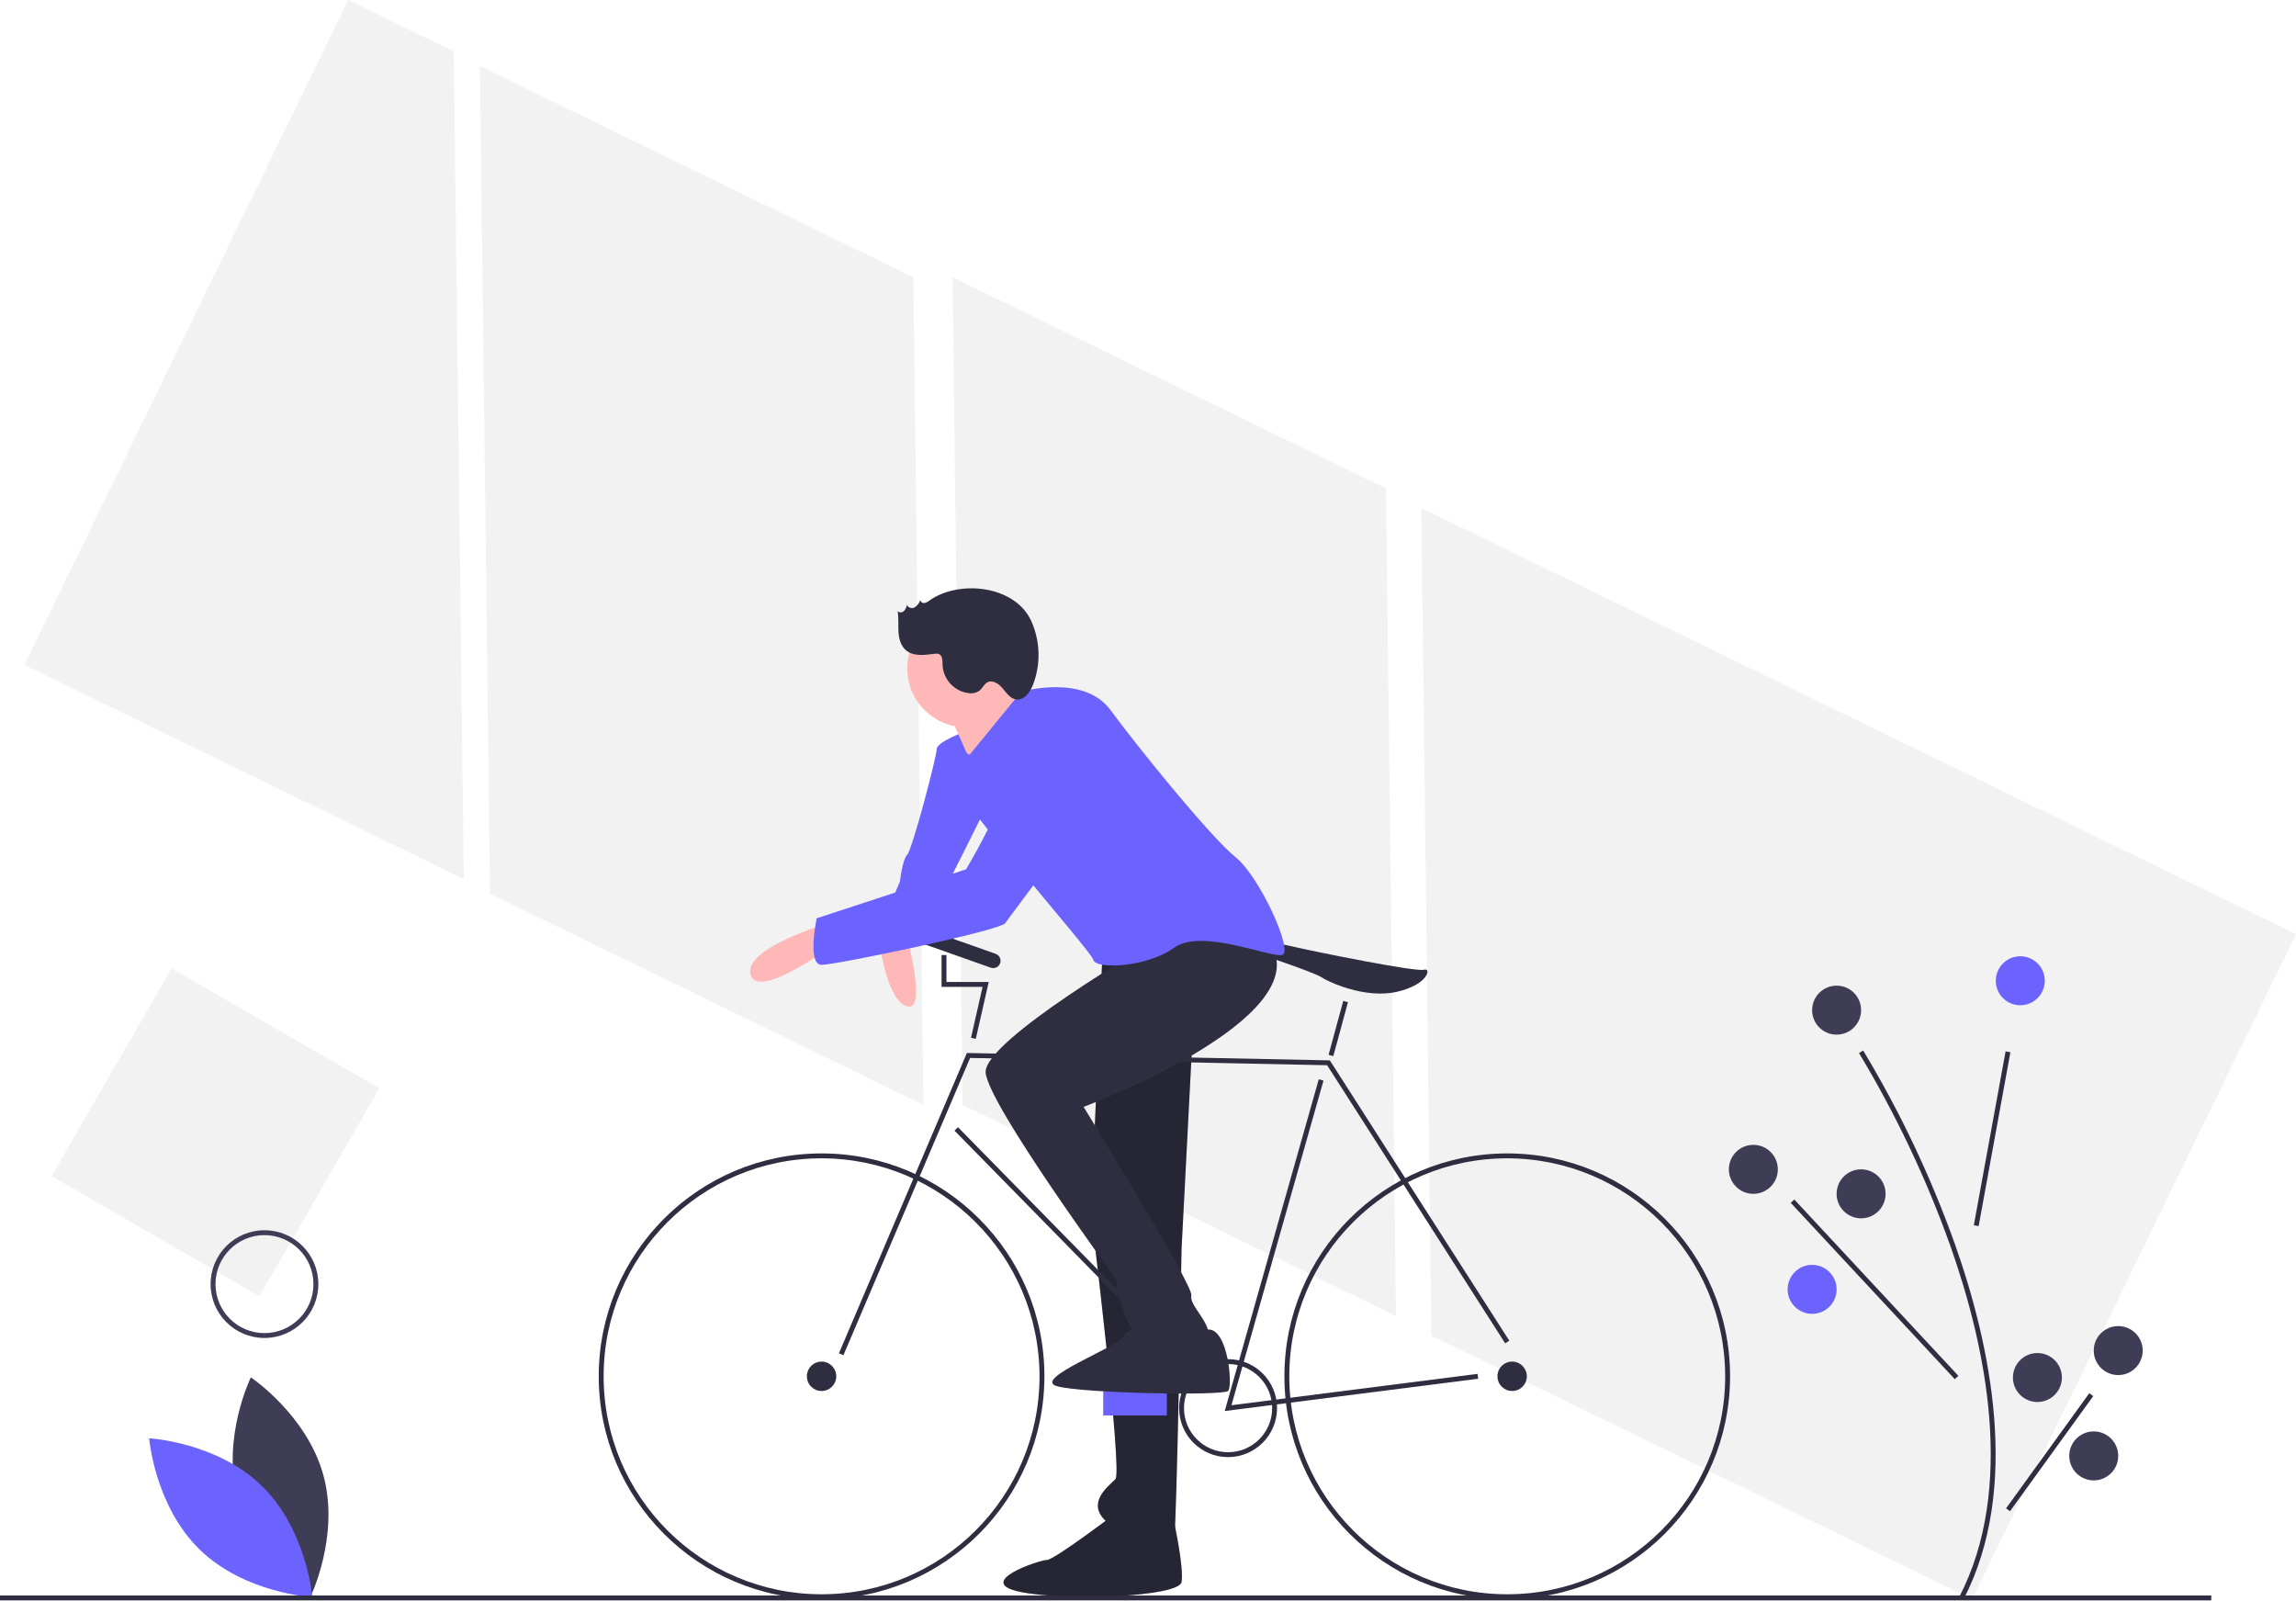
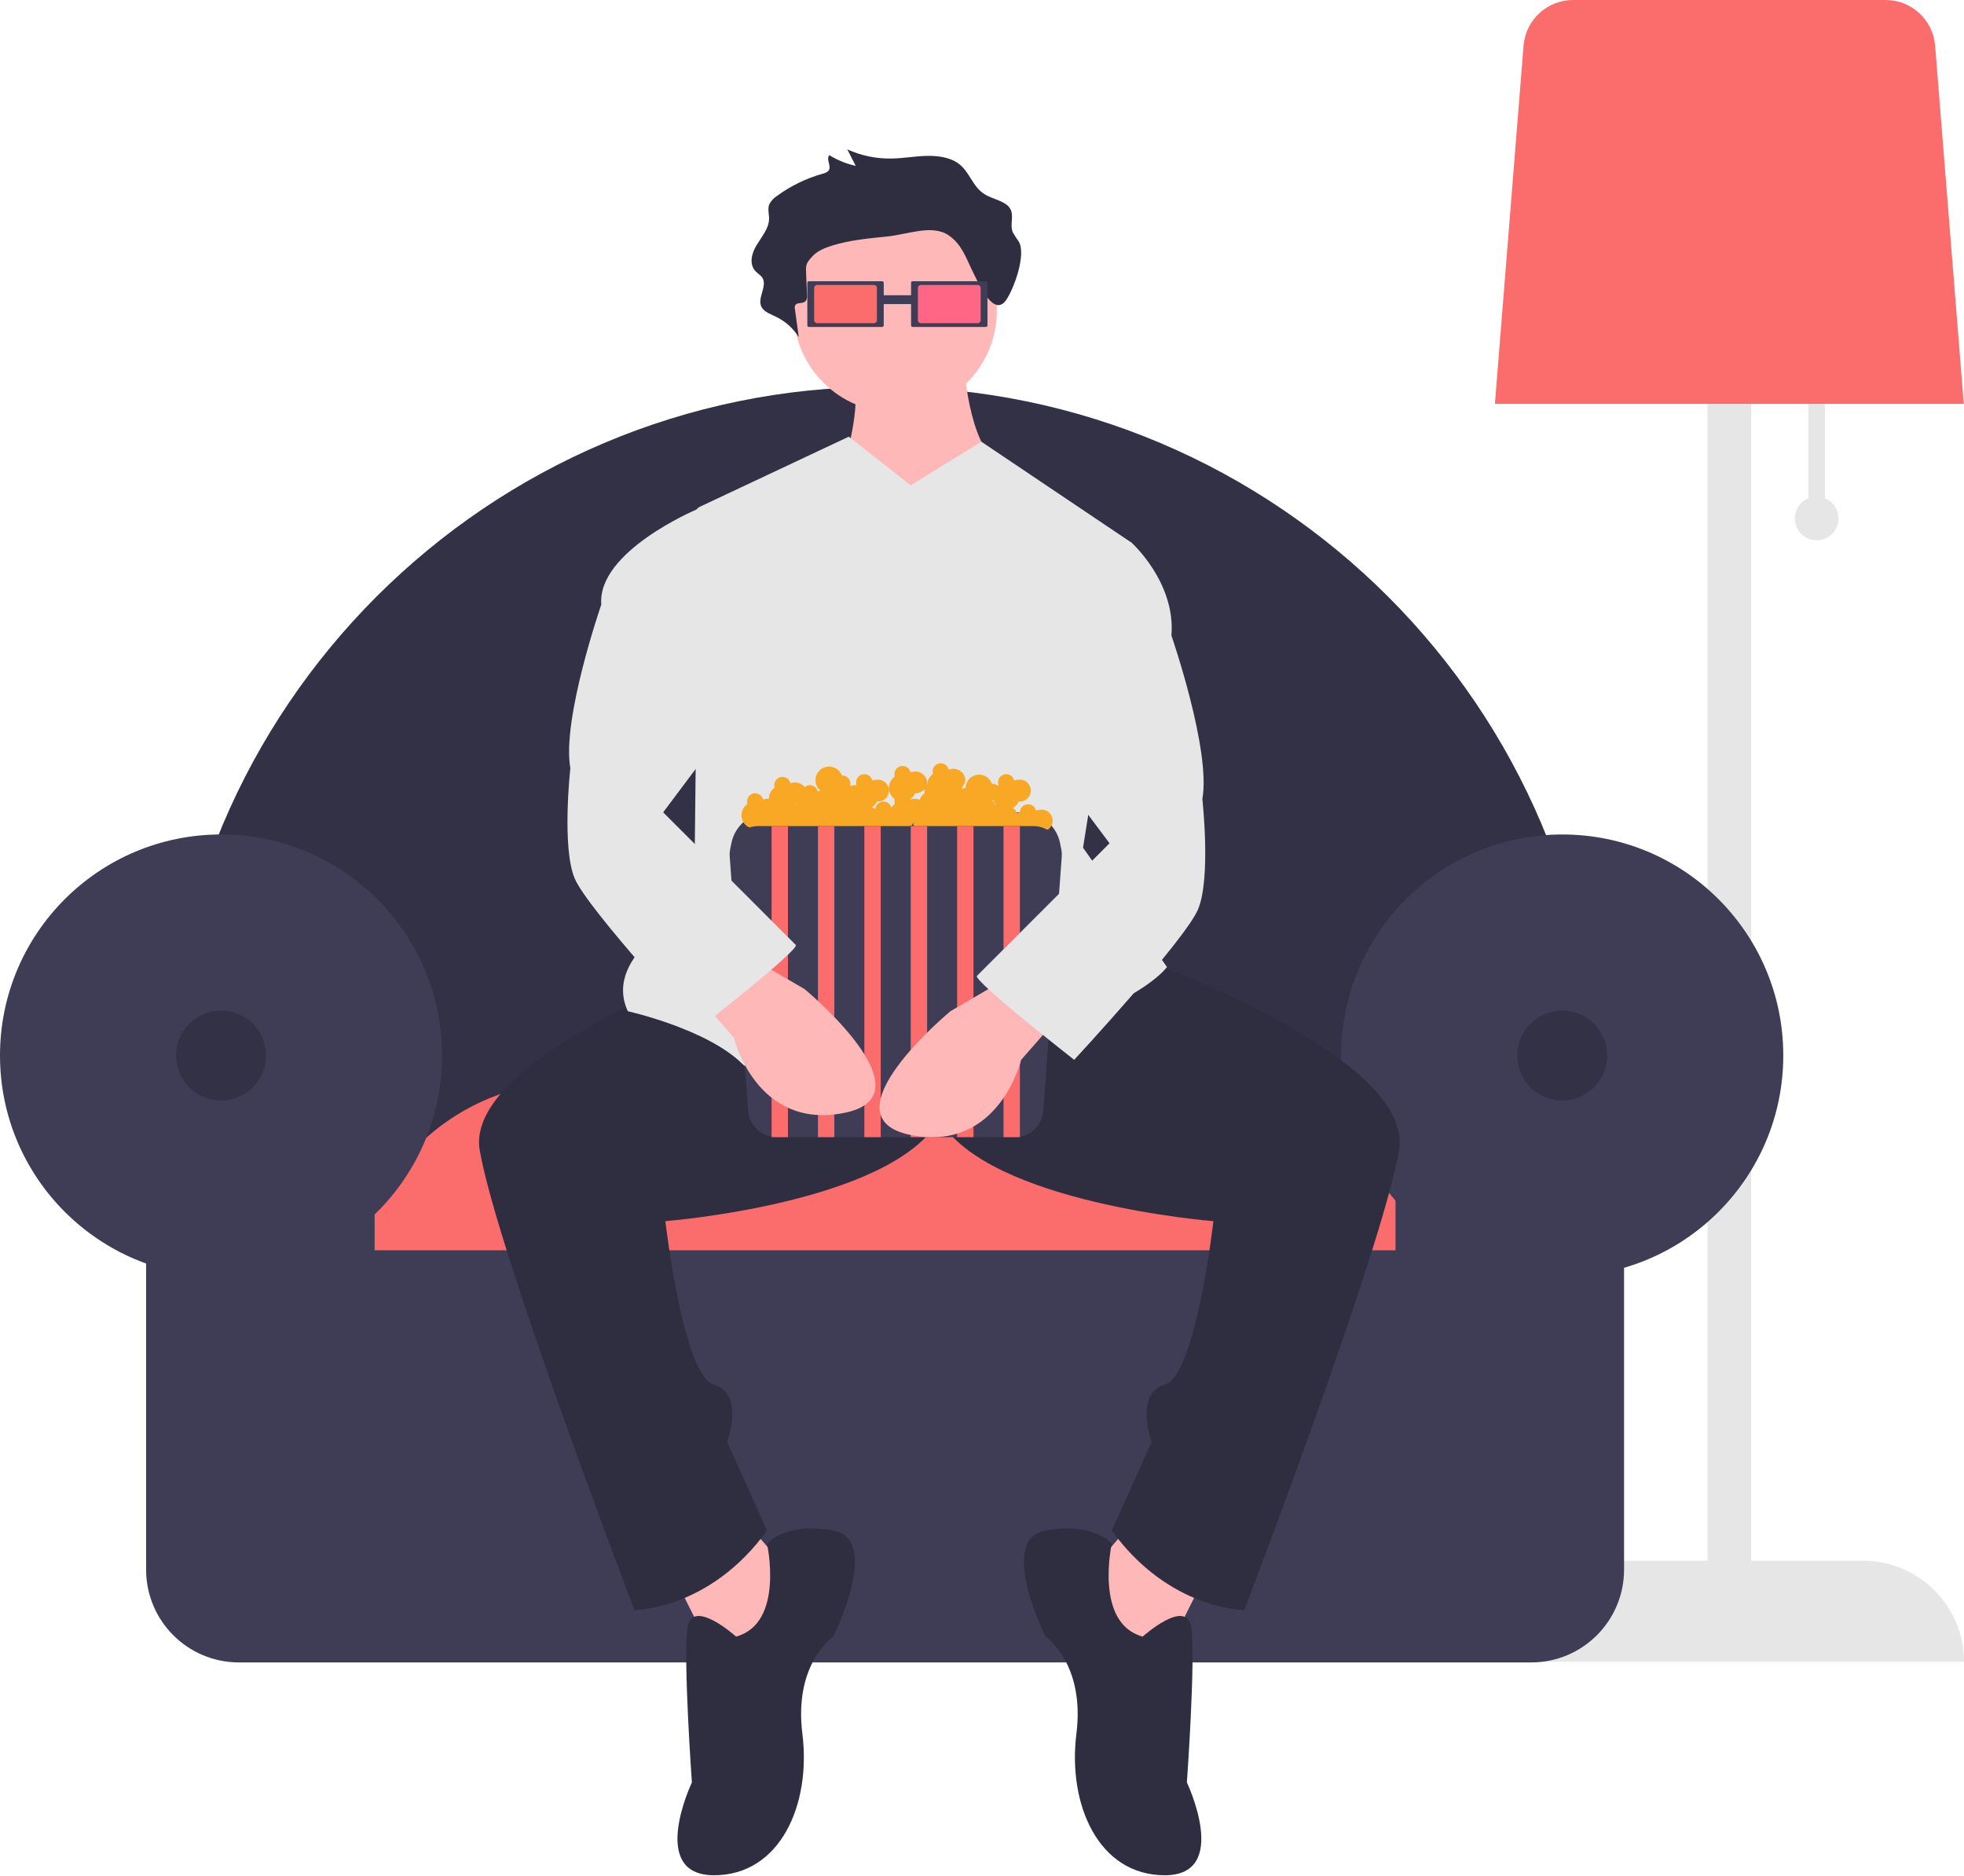
- <svg xmlns="http://www.w3.org/2000/svg" data-name="Layer 1" width="937.597" height="653.445" viewBox="0 0 937.597 653.445">
-   <polygon points="195.992 26.994 200.088 364.913 377.078 451.126 372.982 113.208 195.992 26.994" fill="#f2f2f2" />
-   <polygon points="142.208 0 9.957 271.502 189.403 358.913 185.307 20.994 142.208 0" fill="#f2f2f2" />
-   <polygon points="937.597 381.414 580.403 207.422 584.499 545.34 805.345 652.916 937.597 381.414" fill="#f2f2f2" />
-   <polygon points="388.982 113.208 393.078 451.126 570.069 537.34 565.973 199.422 388.982 113.208" fill="#f2f2f2" />
-   <path d="M581.702,506.222l-5,112s13,106,10,109-11,9-5,16,28,12,29,8,3-118,3-118l7-135Z" transform="translate(-131.2017 -123.2777)" fill="#2f2e41" />
-   <path d="M581.702,506.222l-5,112s13,106,10,109-11,9-5,16,28,12,29,8,3-118,3-118l7-135Z" transform="translate(-131.2017 -123.2777)" opacity="0.2" />
-   <path d="M586.702,741.222s-25,19-28,19-30,9-11,13,65,2,66-4-3-24.209-3-24.209Z" transform="translate(-131.2017 -123.2777)" fill="#2f2e41" />
-   <path d="M586.702,741.222s-25,19-28,19-30,9-11,13,65,2,66-4-3-24.209-3-24.209Z" transform="translate(-131.2017 -123.2777)" opacity="0.2" />
-   <path d="M524.702,422.222s-11,4-11,7-10,41-12,43-3,11-3,11-10,23-8,23,19-4,20,0,9-25,9-25l17-34Z" transform="translate(-131.2017 -123.2777)" fill="#6c63ff" />
-   <path d="M490.702,510.222s3,22,11,24,0-28,0-28Z" transform="translate(-131.2017 -123.2777)" fill="#ffb8b8" />
-   <path d="M516.702,410.222s6,13,9,20,31-18,31-18-15-11-15-16S516.702,410.222,516.702,410.222Z" transform="translate(-131.2017 -123.2777)" fill="#ffb8b8" />
-   <path d="M228.241,735.278c6.706,24.791,29.677,40.144,29.677,40.144s12.098-24.84,5.391-49.631-29.677-40.144-29.677-40.144S221.535,710.487,228.241,735.278Z" transform="translate(-131.2017 -123.2777)" fill="#3f3d56" />
-   <path d="M238.095,729.95c18.402,17.914,20.65,45.452,20.65,45.452s-27.588-1.506-45.991-19.42-20.65-45.452-20.65-45.452S219.693,712.036,238.095,729.95Z" transform="translate(-131.2017 -123.2777)" fill="#6c63ff" />
-   <path d="M466.702,776.222a91,91,0,1,1,91-91A91.103,91.103,0,0,1,466.702,776.222Zm0-180a89,89,0,1,0,89,89A89.101,89.101,0,0,0,466.702,596.222Z" transform="translate(-131.2017 -123.2777)" fill="#2f2e41" />
-   <path d="M746.702,776.222a91,91,0,1,1,91-91A91.103,91.103,0,0,1,746.702,776.222Zm0-180a89,89,0,1,0,89,89A89.1,89.1,0,0,0,746.702,596.222Z" transform="translate(-131.2017 -123.2777)" fill="#2f2e41" />
-   <circle cx="335.5" cy="561.945" r="6" fill="#2f2e41" />
-   <circle cx="617.5" cy="561.945" r="6" fill="#2f2e41" />
-   <polygon points="344.42 553.337 342.58 552.552 394.845 429.931 543.055 432.955 543.342 433.405 616.342 547.405 614.658 548.484 541.945 434.934 396.155 431.958 344.42 553.337" fill="#2f2e41" />
-   <polygon points="500.125 576.128 538.538 440.672 540.462 441.217 502.875 573.761 603.374 560.952 603.626 562.937 500.125 576.128" fill="#2f2e41" />
-   <rect x="572.202" y="563.18" width="2" height="147.085" transform="translate(-413.074 460.3048) rotate(-44.4491)" fill="#2f2e41" />
-   <rect x="666.3" y="542.222" width="22.804" height="2" transform="translate(-155.6774 931.1362) rotate(-74.76942)" fill="#2f2e41" />
-   <polygon points="398.476 424.166 396.524 423.723 401.247 402.945 384.5 402.945 384.5 389.945 386.5 389.945 386.5 400.945 403.753 400.945 398.476 424.166" fill="#2f2e41" />
-   <path d="M643.702,512.222s0-6,13-3,53,11,56,10,2,6-11,9-28-4-31-6S643.702,512.222,643.702,512.222Z" transform="translate(-131.2017 -123.2777)" fill="#2f2e41" />
-   <rect x="450.5" y="567.945" width="26" height="10" fill="#6c63ff" />
-   <path d="M632.702,718.222a20,20,0,1,1,20-20A20.022,20.022,0,0,1,632.702,718.222Zm0-38a18,18,0,1,0,18,18A18.021,18.021,0,0,0,632.702,680.222Z" transform="translate(-131.2017 -123.2777)" fill="#2f2e41" />
-   <circle cx="394.5" cy="272.945" r="24" fill="#ffb8b8" />
-   <path d="M601.702,508.222s-69,40-68,53,53,84,53,84,4,21,8,21,29,9,30,3-8-13-7-17-44-77-44-77,96.307-36,76.154-67S601.702,508.222,601.702,508.222Z" transform="translate(-131.2017 -123.2777)" fill="#2f2e41" />
-   <path d="M603.702,662.222s-12,3-14,7-37,17-27,20,68,4,70,2,0-25.213-8-25.106S607.702,669.222,603.702,662.222Z" transform="translate(-131.2017 -123.2777)" fill="#2f2e41" />
-   <path d="M525.702,433.222l22.5-27.5s25.5-7.5,36.5,7.5,41,52,51,60,24,39,19,40-33-11-44-3-32,9-33,5-61-71-61-80,6.394-10.931,6.394-10.931Z" transform="translate(-131.2017 -123.2777)" fill="#6c63ff" />
-   <rect x="502.702" y="507.222" width="38" height="6" rx="3" transform="translate(68.70297 -267.9953) rotate(19.4707)" fill="#2f2e41" />
-   <path d="M469.702,500.222s-35,10-32,21,35-13,35-13Z" transform="translate(-131.2017 -123.2777)" fill="#ffb8b8" />
-   <path d="M560.702,413.222s-14,12-17,26-18,39-18,39l-61,20s-4,19,2,19,73-14,75-17,45-60,45-60S590.702,409.222,560.702,413.222Z" transform="translate(-131.2017 -123.2777)" fill="#6c63ff" />
-   <path d="M510.795,368.444a4.733,4.733,0,0,1-2.061,1.034,1.471,1.471,0,0,1-1.705-1.181,6.111,6.111,0,0,1-2.339,3c-1.145.597-2.916.096-3.081-1.184a5.405,5.405,0,0,1-1.244,2.626,1.863,1.863,0,0,1-2.619.088c.501,2.741.192,5.559.349,8.34s.899,5.73,3.001,7.56c3.065,2.668,7.674,2.009,11.705,1.504a3.553,3.553,0,0,1,1.834.1c1.51.643,1.441,2.744,1.461,4.385a12.185,12.185,0,0,0,10.669,11.571,6.108,6.108,0,0,0,4.54-1.108c1.145-.97,1.729-2.552,3.041-3.28,2.134-1.186,4.721.543,6.281,2.421s3.097,4.187,5.514,4.53c3.196.455,5.63-2.803,6.825-5.802a33.822,33.822,0,0,0-.672-26.28C545.622,362.22,522.825,359.92,510.795,368.444Z" transform="translate(-131.2017 -123.2777)" fill="#2f2e41" />
-   <path d="M933.09,776.181l-1.777-.918c23.082-44.624,10.739-102.575-3.679-143.332a439.291,439.291,0,0,0-37.278-78.675l1.69-1.068a441.537,441.537,0,0,1,37.472,79.075C944.07,672.393,956.5,730.922,933.09,776.181Z" transform="translate(-131.2017 -123.2777)" fill="#2f2e41" />
-   <rect x="908.612" y="587.223" width="72.18" height="1.999" transform="matrix(0.17975, -0.98371, 0.98371, 0.17975, 65.05255, 1288.53)" fill="#2f2e41" />
-   <rect x="895.701" y="600.547" width="2.001" height="98.351" transform="translate(-333.5586 661.6599) rotate(-42.93968)" fill="#2f2e41" />
-   <rect x="939.197" y="715.222" width="58.009" height="2" transform="translate(-310.6601 957.9995) rotate(-54.13715)" fill="#2f2e41" />
-   <circle cx="825" cy="400.445" r="10" fill="#6c63ff" />
-   <circle cx="716" cy="477.445" r="10" fill="#3f3d56" />
-   <circle cx="760" cy="487.445" r="10" fill="#3f3d56" />
-   <circle cx="740" cy="526.445" r="10" fill="#6c63ff" />
-   <circle cx="865" cy="551.445" r="10" fill="#3f3d56" />
-   <circle cx="832" cy="562.445" r="10" fill="#3f3d56" />
-   <circle cx="855" cy="594.445" r="10" fill="#3f3d56" />
-   <circle cx="750" cy="412.445" r="10" fill="#3f3d56" />
-   <rect y="651.445" width="903" height="2" fill="#2f2e41" />
-   <rect x="170.202" y="536.585" width="98" height="98" transform="translate(190.958 -154.4252) rotate(30)" fill="#f2f2f2" />
-   <path d="M239.202,669.585a22,22,0,1,1,22-22A22.025,22.025,0,0,1,239.202,669.585Zm0-42a20,20,0,1,0,20,20A20.022,20.022,0,0,0,239.202,627.585Z" transform="translate(-131.2017 -123.2777)" fill="#3f3d56" />
+ <svg xmlns="http://www.w3.org/2000/svg" data-name="Layer 1" width="719.769" height="687.25" viewBox="0 0 719.769 687.25">
+   <path d="M908.885,288.962V250.375h-6v38.587a8,8,0,1,0,6,0Z" transform="translate(-240.1153 -106.375)" fill="#e6e6e6" />
+   <path d="M922.885,678.375h-41v-498h-16v498H824.885a37,37,0,0,0-37,37v0h172v-0A37,37,0,0,0,922.885,678.375Z" transform="translate(-240.1153 -106.375)" fill="#e6e6e6" />
+   <path d="M787.968,254.375h171.834L949.294,123.035A18.198,18.198,0,0,0,931.248,106.375H816.521a18.198,18.198,0,0,0-18.046,16.66Z" transform="translate(-240.1153 -106.375)" fill="#fb6c6d" />
+   <path d="M301.213,563.911H825.692V510.364c0-144.599-117.641-262.239-262.239-262.239S301.213,365.766,301.213,510.364Z" transform="translate(-240.1153 -106.375)" fill="#3f3d56" />
+   <path d="M301.213,563.911H825.692V510.364c0-144.599-117.641-262.239-262.239-262.239S301.213,365.766,301.213,510.364Z" transform="translate(-240.1153 -106.375)" opacity="0.2" />
+   <path d="M369.188,582.446H772.82A81.097,81.097,0,0,0,691.826,502.813H450.181A81.097,81.097,0,0,0,369.188,582.446Z" transform="translate(-240.1153 -106.375)" fill="#fb6c6d" />
+   <circle cx="81.006" cy="386.827" r="81.006" fill="#3f3d56" />
+   <circle cx="572.533" cy="386.827" r="81.006" fill="#3f3d56" />
+   <path d="M751.551,534.392V564.597H377.413V534.392H293.662V681.614a34.011,34.011,0,0,0,34.011,34.011H801.291a34.011,34.011,0,0,0,34.011-34.011V534.392Z" transform="translate(-240.1153 -106.375)" fill="#3f3d56" />
+   <circle cx="81.006" cy="386.827" r="16.476" opacity="0.2" />
+   <circle cx="572.533" cy="386.827" r="16.476" opacity="0.2" />
+   <path d="M593.293,238.871s1.62,30.775,12.958,37.254,0,50.211,0,50.211L552.8,327.956l-3.239-51.831s6.479-21.056,3.239-30.775S593.293,238.871,593.293,238.871Z" transform="translate(-240.1153 -106.375)" fill="#ffb8b8" />
+   <polygon points="413.107 560.102 393.671 582.778 424.446 611.933 440.643 579.539 413.107 560.102" fill="#ffb8b8" />
+   <polygon points="275.431 560.102 294.868 582.778 264.093 611.933 247.896 579.539 275.431 560.102" fill="#ffb8b8" />
+   <path d="M642.695,451.864s116.62,38.873,110.141,76.127-56.69,168.451-56.69,168.451-27.535,0-48.592-29.155l14.577-32.394s-6.479-17.817,4.859-21.056,17.817-59.93,17.817-59.93-82.606-6.479-100.423-37.254l-32.394-77.746Z" transform="translate(-240.1153 -106.375)" fill="#2f2e41" />
+   <path d="M526.075,451.864S409.455,490.738,415.934,527.991s56.69,168.451,56.69,168.451,27.535,0,48.592-29.155l-14.577-32.394s6.479-17.817-4.859-21.056-17.817-59.93-17.817-59.93,82.606-6.479,100.423-37.254l32.394-77.746Z" transform="translate(-240.1153 -106.375)" fill="#2f2e41" />
+   <path d="M658.892,706.16s16.197-14.577,17.817-3.239-1.62,56.69-1.62,56.69,16.197,34.014-8.099,34.014-35.634-25.915-32.394-51.831-11.338-35.634-11.338-35.634-17.817-35.634,0-38.873,24.296,4.859,24.296,4.859S641.075,701.301,658.892,706.16Z" transform="translate(-240.1153 -106.375)" fill="#2f2e41" />
+   <path d="M509.878,706.16s-16.197-14.577-17.817-3.239,1.62,56.69,1.62,56.69S477.483,793.625,501.779,793.625s35.634-25.915,32.394-51.831,11.338-35.634,11.338-35.634,17.817-35.634,0-38.873-24.296,4.859-24.296,4.859S527.695,701.301,509.878,706.16Z" transform="translate(-240.1153 -106.375)" fill="#2f2e41" />
+   <circle cx="328.072" cy="113.87" r="37.254" fill="#ffb8b8" />
+   <path d="M573.857,284.224l-22.676-17.817-55.07,25.915-1.62,147.394s-34.014,16.197-24.296,37.254c0,0,29.155,6.479,42.113,19.437s85.845-4.859,116.62-14.577,38.873-21.056,38.873-21.056l-30.775-43.732,17.817-111.761L599.778,268.259Z" transform="translate(-240.1153 -106.375)" fill="#e6e6e6" />
+   <path d="M613.478,194.889a32.723,32.723,0,0,1-2.221-3.447c-1.155-2.813.669-6.129-1.035-8.756-1.74-2.682-6.159-3.247-9.165-5.069-4.631-2.807-5.473-8.314-9.811-11.407-3.126-2.228-7.584-2.829-11.762-2.702s-8.299.882-12.478.965a37.622,37.622,0,0,1-16.377-3.349l3.083,6.031a30.776,30.776,0,0,1-9.678-3.923c-1.364,1.691,1.131,4.259-.416,5.845a4.963,4.963,0,0,1-2.184,1.013,52.246,52.246,0,0,0-16.538,8.068,8.31,8.31,0,0,0-2.783,2.938c-.804,1.781-.091,3.748-.152,5.641-.111,3.441-2.737,6.441-4.601,9.541s-2.87,7.118-.106,9.749a25.135,25.135,0,0,1,1.932,1.703c2.77,3.267-2.133,8.052.23,11.519,1.026,1.505,3.129,2.267,4.957,3.156a19.807,19.807,0,0,1,8.474,7.553L531.426,219.531a1.72,1.72,0,0,1,.283-1.519c.688-.701,2.129-.422,3.079-.886,1.045-.511,1.124-1.683,1.082-2.665l-.32-7.571c-.144-3.405-.184-3.857,2.324-6.605,1.752-1.92,4.507-3.078,7.275-3.93,6.325-1.947,13.128-2.62,19.853-3.278,7.809-.764,16.602-4.553,22.667-.53,4.964,3.293,6.615,8.706,9.007,13.507,2.15,4.315,7.668,17.02,12.262,10.143C611.823,211.876,616.235,199.698,613.478,194.889Z" transform="translate(-240.1153 -106.375)" fill="#2f2e41" />
+   <path d="M574.583,209.438a.58.58,0,0,0-.579.579v15.597a.58.58,0,0,0,.579.579h26.85a.58.58,0,0,0,.579-.579V210.017a.58.58,0,0,0-.579-.579Z" transform="translate(-240.1153 -106.375)" fill="#3f3d56" />
+   <path d="M577.583,210.813a1.08,1.08,0,0,0-1.079,1.079v11.846a1.08,1.08,0,0,0,1.079,1.079h20.849a1.08,1.08,0,0,0,1.079-1.079V211.892a1.08,1.08,0,0,0-1.079-1.079Z" transform="translate(-240.1153 -106.375)" fill="#ff6584" />
+   <rect x="320.784" y="108.201" width="13.986" height="3.239" fill="#3f3d56" />
+   <path d="M536.562,209.438a.58.58,0,0,0-.579.579v15.597a.58.58,0,0,0,.579.579h26.85a.58.58,0,0,0,.579-.579V210.017a.58.58,0,0,0-.579-.579Z" transform="translate(-240.1153 -106.375)" fill="#3f3d56" />
+   <path d="M539.563,210.813a1.08,1.08,0,0,0-1.079,1.079v11.846a1.08,1.08,0,0,0,1.079,1.079H560.411a1.08,1.08,0,0,0,1.079-1.079V211.892a1.08,1.08,0,0,0-1.079-1.079Z" transform="translate(-240.1153 -106.375)" fill="#fb6c6d" />
+   <path d="M281.769,297.75h93a14,14,0,0,1,14,14v0a0,0,0,0,1,0,0h-121a0,0,0,0,1,0,0v0A14,14,0,0,1,281.769,297.75Z" fill="#3f3d56" />
+   <path d="M621.385,403.125a4.961,4.961,0,0,0-1.599.272,2.995,2.995,0,0,0-5.901.728c0,.015.004.029.004.044a5.142,5.142,0,0,0-1.103.229,3.011,3.011,0,0,0-1.483-1.911,5.017,5.017,0,0,0,2.164-2.369,4.021,4.021,0,1,0-.082-7.993,4.961,4.961,0,0,0-1.599.272,2.99,2.99,0,1,0-5.749,1.625c-.12.083-.231.177-.343.27a2.84,2.84,0,0,0-2.045-.681,4.98,4.98,0,0,0-9.683,1.551,5.118,5.118,0,0,0-1.18.235,3,3,0,0,0-.172-.494,3.758,3.758,0,0,0,1.272-2.779,4.272,4.272,0,0,0-4.5-4,4.961,4.961,0,0,0-1.599.272,2.99,2.99,0,1,0-5.749,1.625,4.987,4.987,0,0,0-2.137,3.869c-.042.038-.091.068-.131.108a3.563,3.563,0,0,0,.116-.874,4.272,4.272,0,0,0-4.5-4,4.961,4.961,0,0,0-1.599.272,2.99,2.99,0,1,0-5.749,1.625,4.987,4.987,0,0,0,0,8.205,2.727,2.727,0,0,0,0,1.795,5.049,5.049,0,0,0-1.279,1.292,2.981,2.981,0,0,0-5.842.505,4.764,4.764,0,0,0-1.286-.519,5.027,5.027,0,0,0,1.837-2.182,4.021,4.021,0,1,0-.082-7.993,4.961,4.961,0,0,0-1.599.272,2.99,2.99,0,1,0-5.749,1.625c-.064.045-.122.097-.184.145-.156-.015-.308-.042-.468-.042a4.961,4.961,0,0,0-1.599.272c-.019-.075-.05-.145-.074-.219a2.947,2.947,0,0,0-3.062-3.567,4.995,4.995,0,1,0-7.851,5.565,5.173,5.173,0,0,0-1.013.221,2.973,2.973,0,0,0-4.762-1.608,4.676,4.676,0,0,0-3.639-1.664,4.961,4.961,0,0,0-1.599.272,2.99,2.99,0,1,0-5.749,1.625,4.989,4.989,0,0,0-2.152,4.103c0,.015.004.03.005.045a4.148,4.148,0,0,0-2.104.227,2.99,2.99,0,1,0-5.749,1.625,4.98,4.98,0,0,0,3.936,8.97,4.982,4.982,0,0,0,9.414,1.279,31.17,31.17,0,0,0,10.802-.487,4.982,4.982,0,0,0,9.278.333,4.892,4.892,0,0,0,2.097-.519,4.977,4.977,0,0,0,8.903-.481,4.844,4.844,0,0,1,5.418,3.007,7.799,7.799,0,0,1,5.744-3.179,4.875,4.875,0,0,0,5.415-2.068,4.998,4.998,0,0,0,9.423,3.239,4.892,4.892,0,0,0,2.097-.519,4.977,4.977,0,0,0,8.903-.481,4.892,4.892,0,0,0,2.097-.519,4.948,4.948,0,0,0,7.412,1.437,4.979,4.979,0,0,0,8.906,2.065,4.966,4.966,0,0,0,7.584-1.983,4.021,4.021,0,1,0-.082-7.993Zm-89.378-2.064c-.005.024-.009.049-.014.073-.036-.001-.071-.009-.108-.009a2.978,2.978,0,0,0-.446.045c.008-.018.02-.034.027-.052A4.98,4.98,0,0,0,532.007,401.061Zm41.779-1.664c-.015-.058-.04-.112-.057-.169a5.024,5.024,0,0,0,1.738-2.111,4.681,4.681,0,0,0,3.477-1.574,3.009,3.009,0,0,0-.059.582,2.967,2.967,0,0,0,.152.897,5.018,5.018,0,0,0-1.859,2.437,4.907,4.907,0,0,0-3.392-.062Zm29.95.373c-.002-.061.006-.124.002-.185a2.986,2.986,0,0,0,.381-.026,4.956,4.956,0,0,0,.953,1.765c-.094.026-.194.042-.286.074A3.016,3.016,0,0,0,603.736,399.77Z" transform="translate(-240.1153 -106.375)" fill="#f9a825" />
+   <path d="M517.958,409.125a10.441,10.441,0,0,0-10.427,11.002l6.771,93.115a10.441,10.441,0,0,0,10.427,9.883H612.04a10.441,10.441,0,0,0,10.427-9.883l6.771-93.115a10.441,10.441,0,0,0-10.427-11.002Z" transform="translate(-240.1153 -106.375)" fill="#3f3d56" />
+   <rect x="282.769" y="302.75" width="6" height="114" fill="#fb6c6d" />
+   <rect x="299.769" y="302.75" width="6" height="114" fill="#fb6c6d" />
+   <rect x="316.769" y="302.75" width="6" height="114" fill="#fb6c6d" />
+   <rect x="333.769" y="302.75" width="6" height="114" fill="#fb6c6d" />
+   <rect x="350.769" y="302.75" width="6" height="114" fill="#fb6c6d" />
+   <rect x="367.769" y="302.75" width="6" height="114" fill="#fb6c6d" />
+   <path d="M607.871,465.632l-19.437,11.338s-46.972,38.873-14.577,45.352,40.493-27.535,40.493-27.535l11.338-12.958Z" transform="translate(-240.1153 -106.375)" fill="#ffb8b8" />
+   <path d="M515.547,457.533l19.437,11.338s46.972,38.873,14.577,45.352-40.493-27.535-40.493-27.535l-11.338-12.958Z" transform="translate(-240.1153 -106.375)" fill="#ffb8b8" />
+   <path d="M633.786,303.66l21.056,1.62s16.197,14.577,14.577,34.014c0,0,14.577,42.113,11.338,59.93,0,0,3.239,29.155-1.62,40.493S633.786,494.787,633.786,494.787s-37.254-29.155-35.634-30.775l48.592-48.592-24.296-32.394Z" transform="translate(-240.1153 -106.375)" fill="#e6e6e6" />
+   <path d="M496.11,292.322l-.81.81s-36.444,15.387-34.824,34.824c0,0-14.577,42.113-11.338,59.93,0,0-3.239,29.155,1.62,40.493s45.352,55.07,45.352,55.07,37.254-29.155,35.634-30.775l-48.592-48.592,24.296-32.394Z" transform="translate(-240.1153 -106.375)" fill="#e6e6e6" />
</svg>
